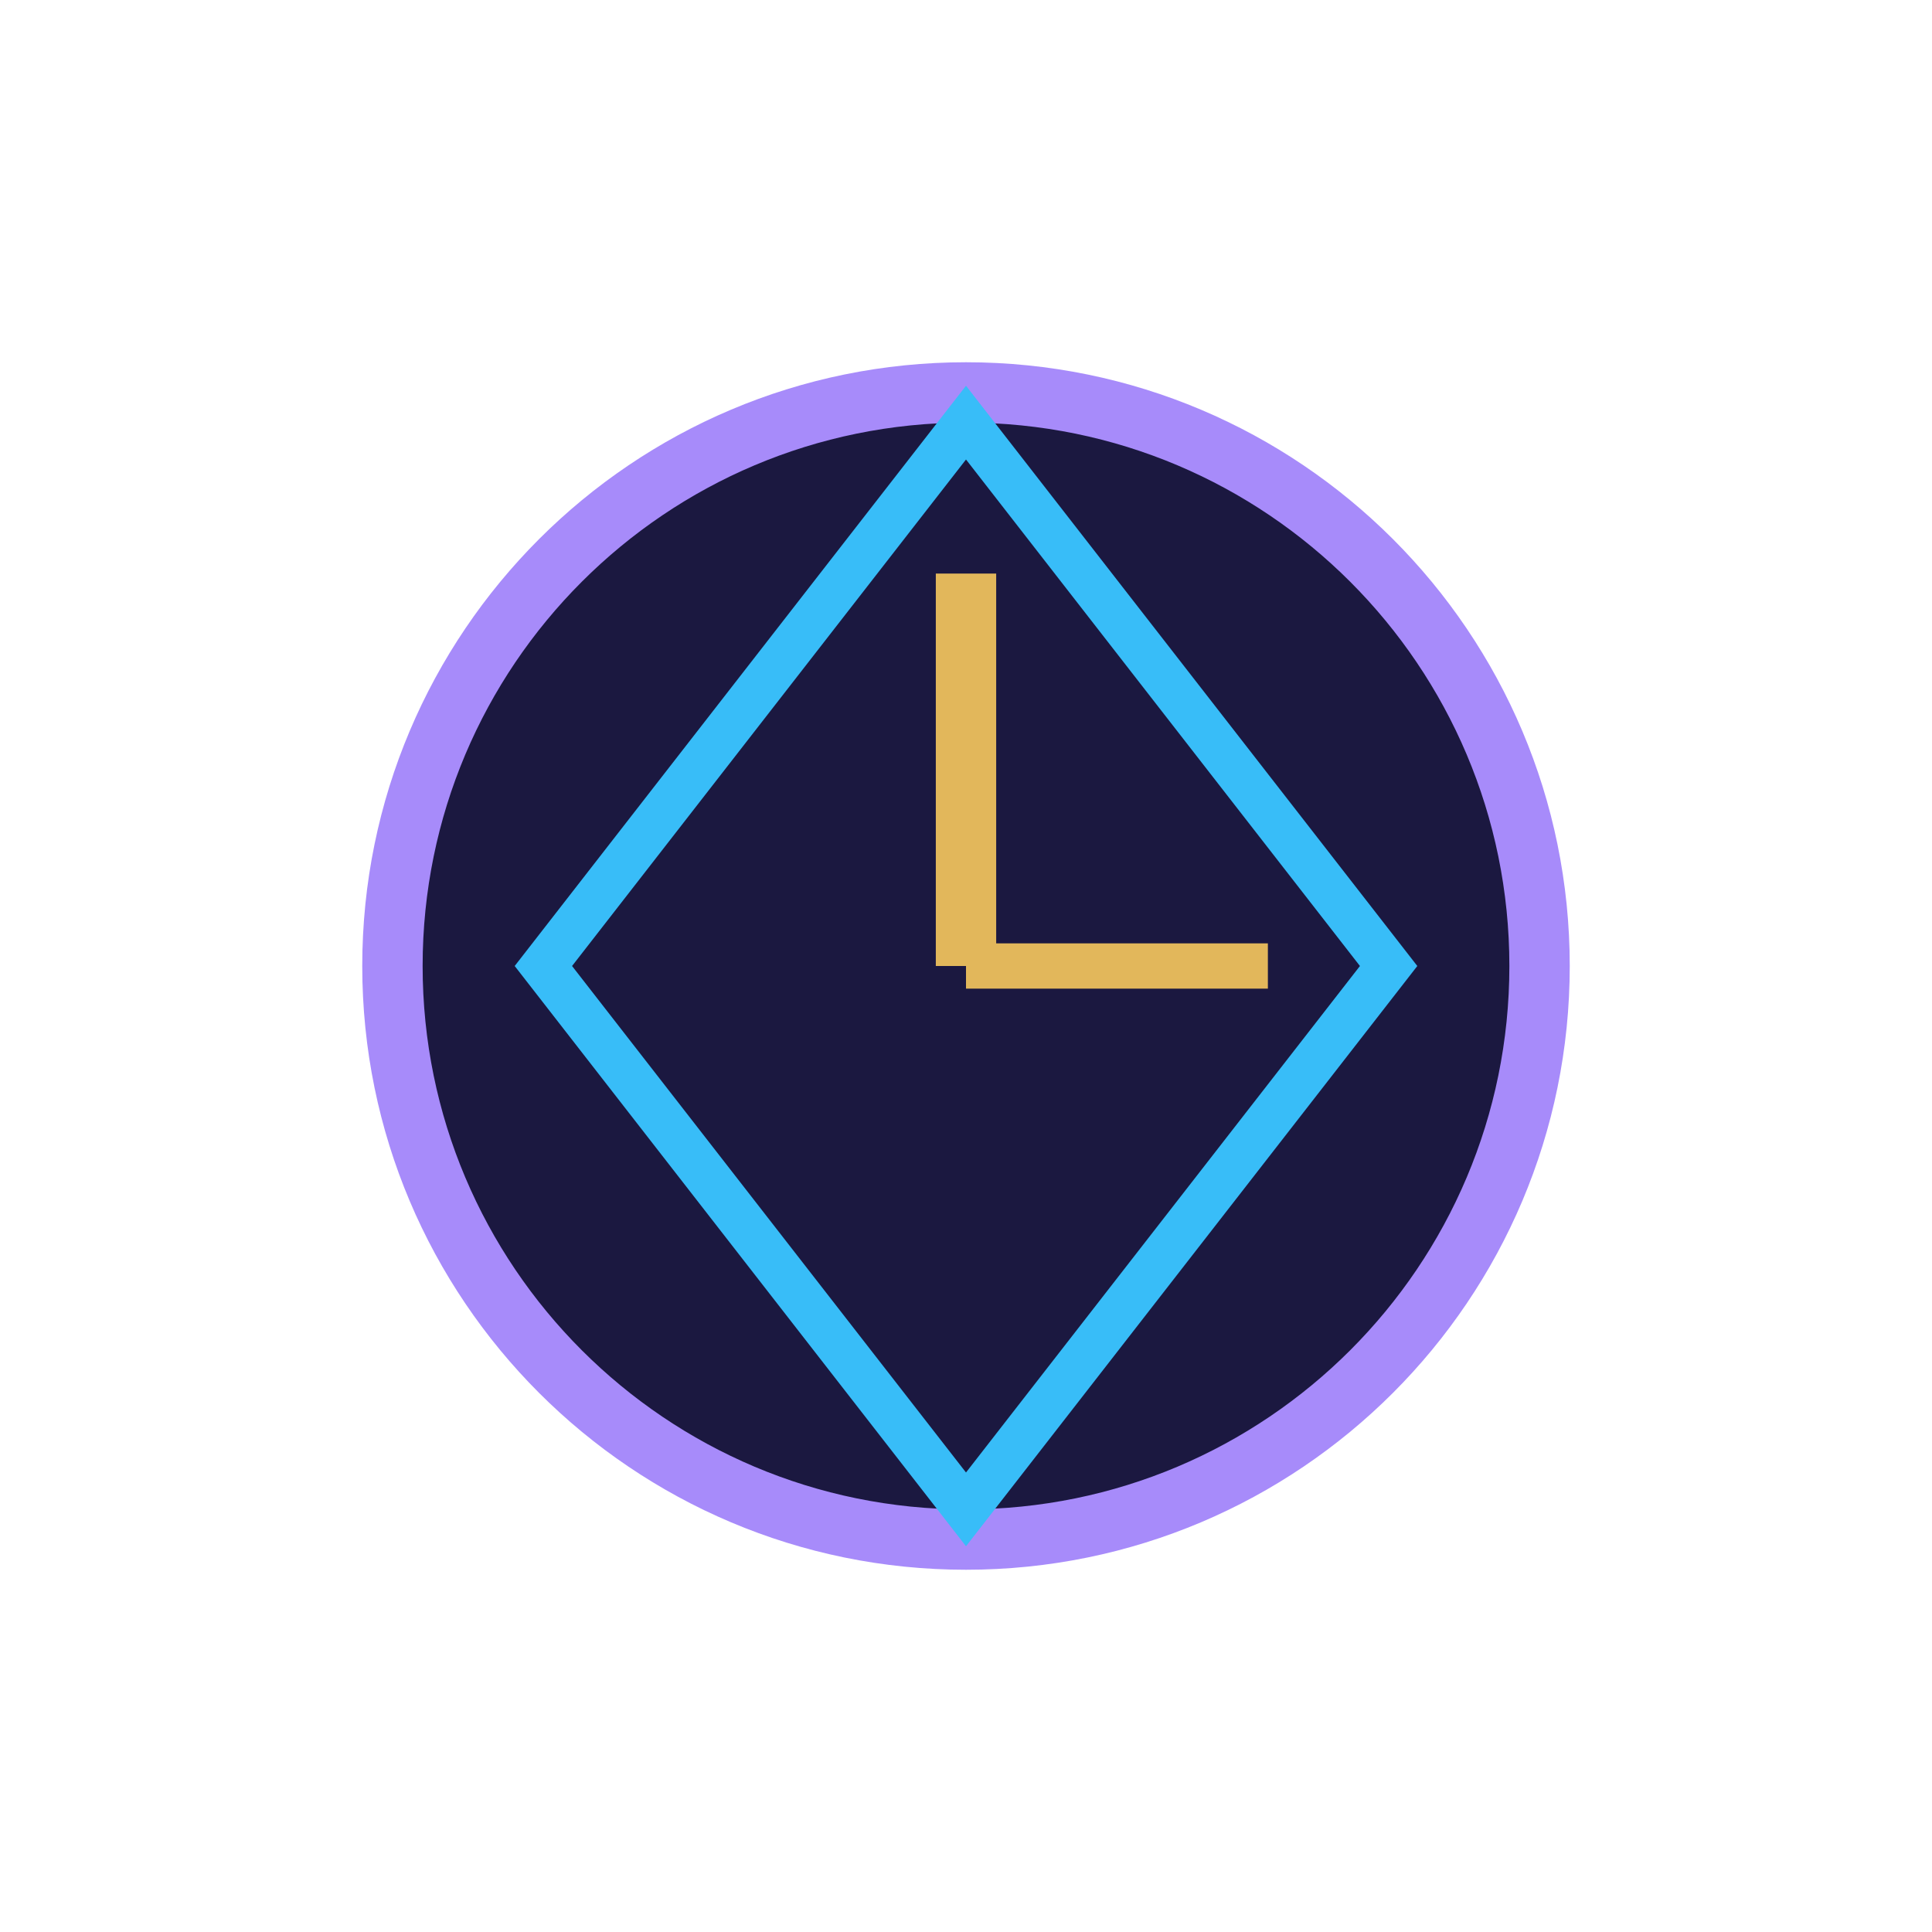
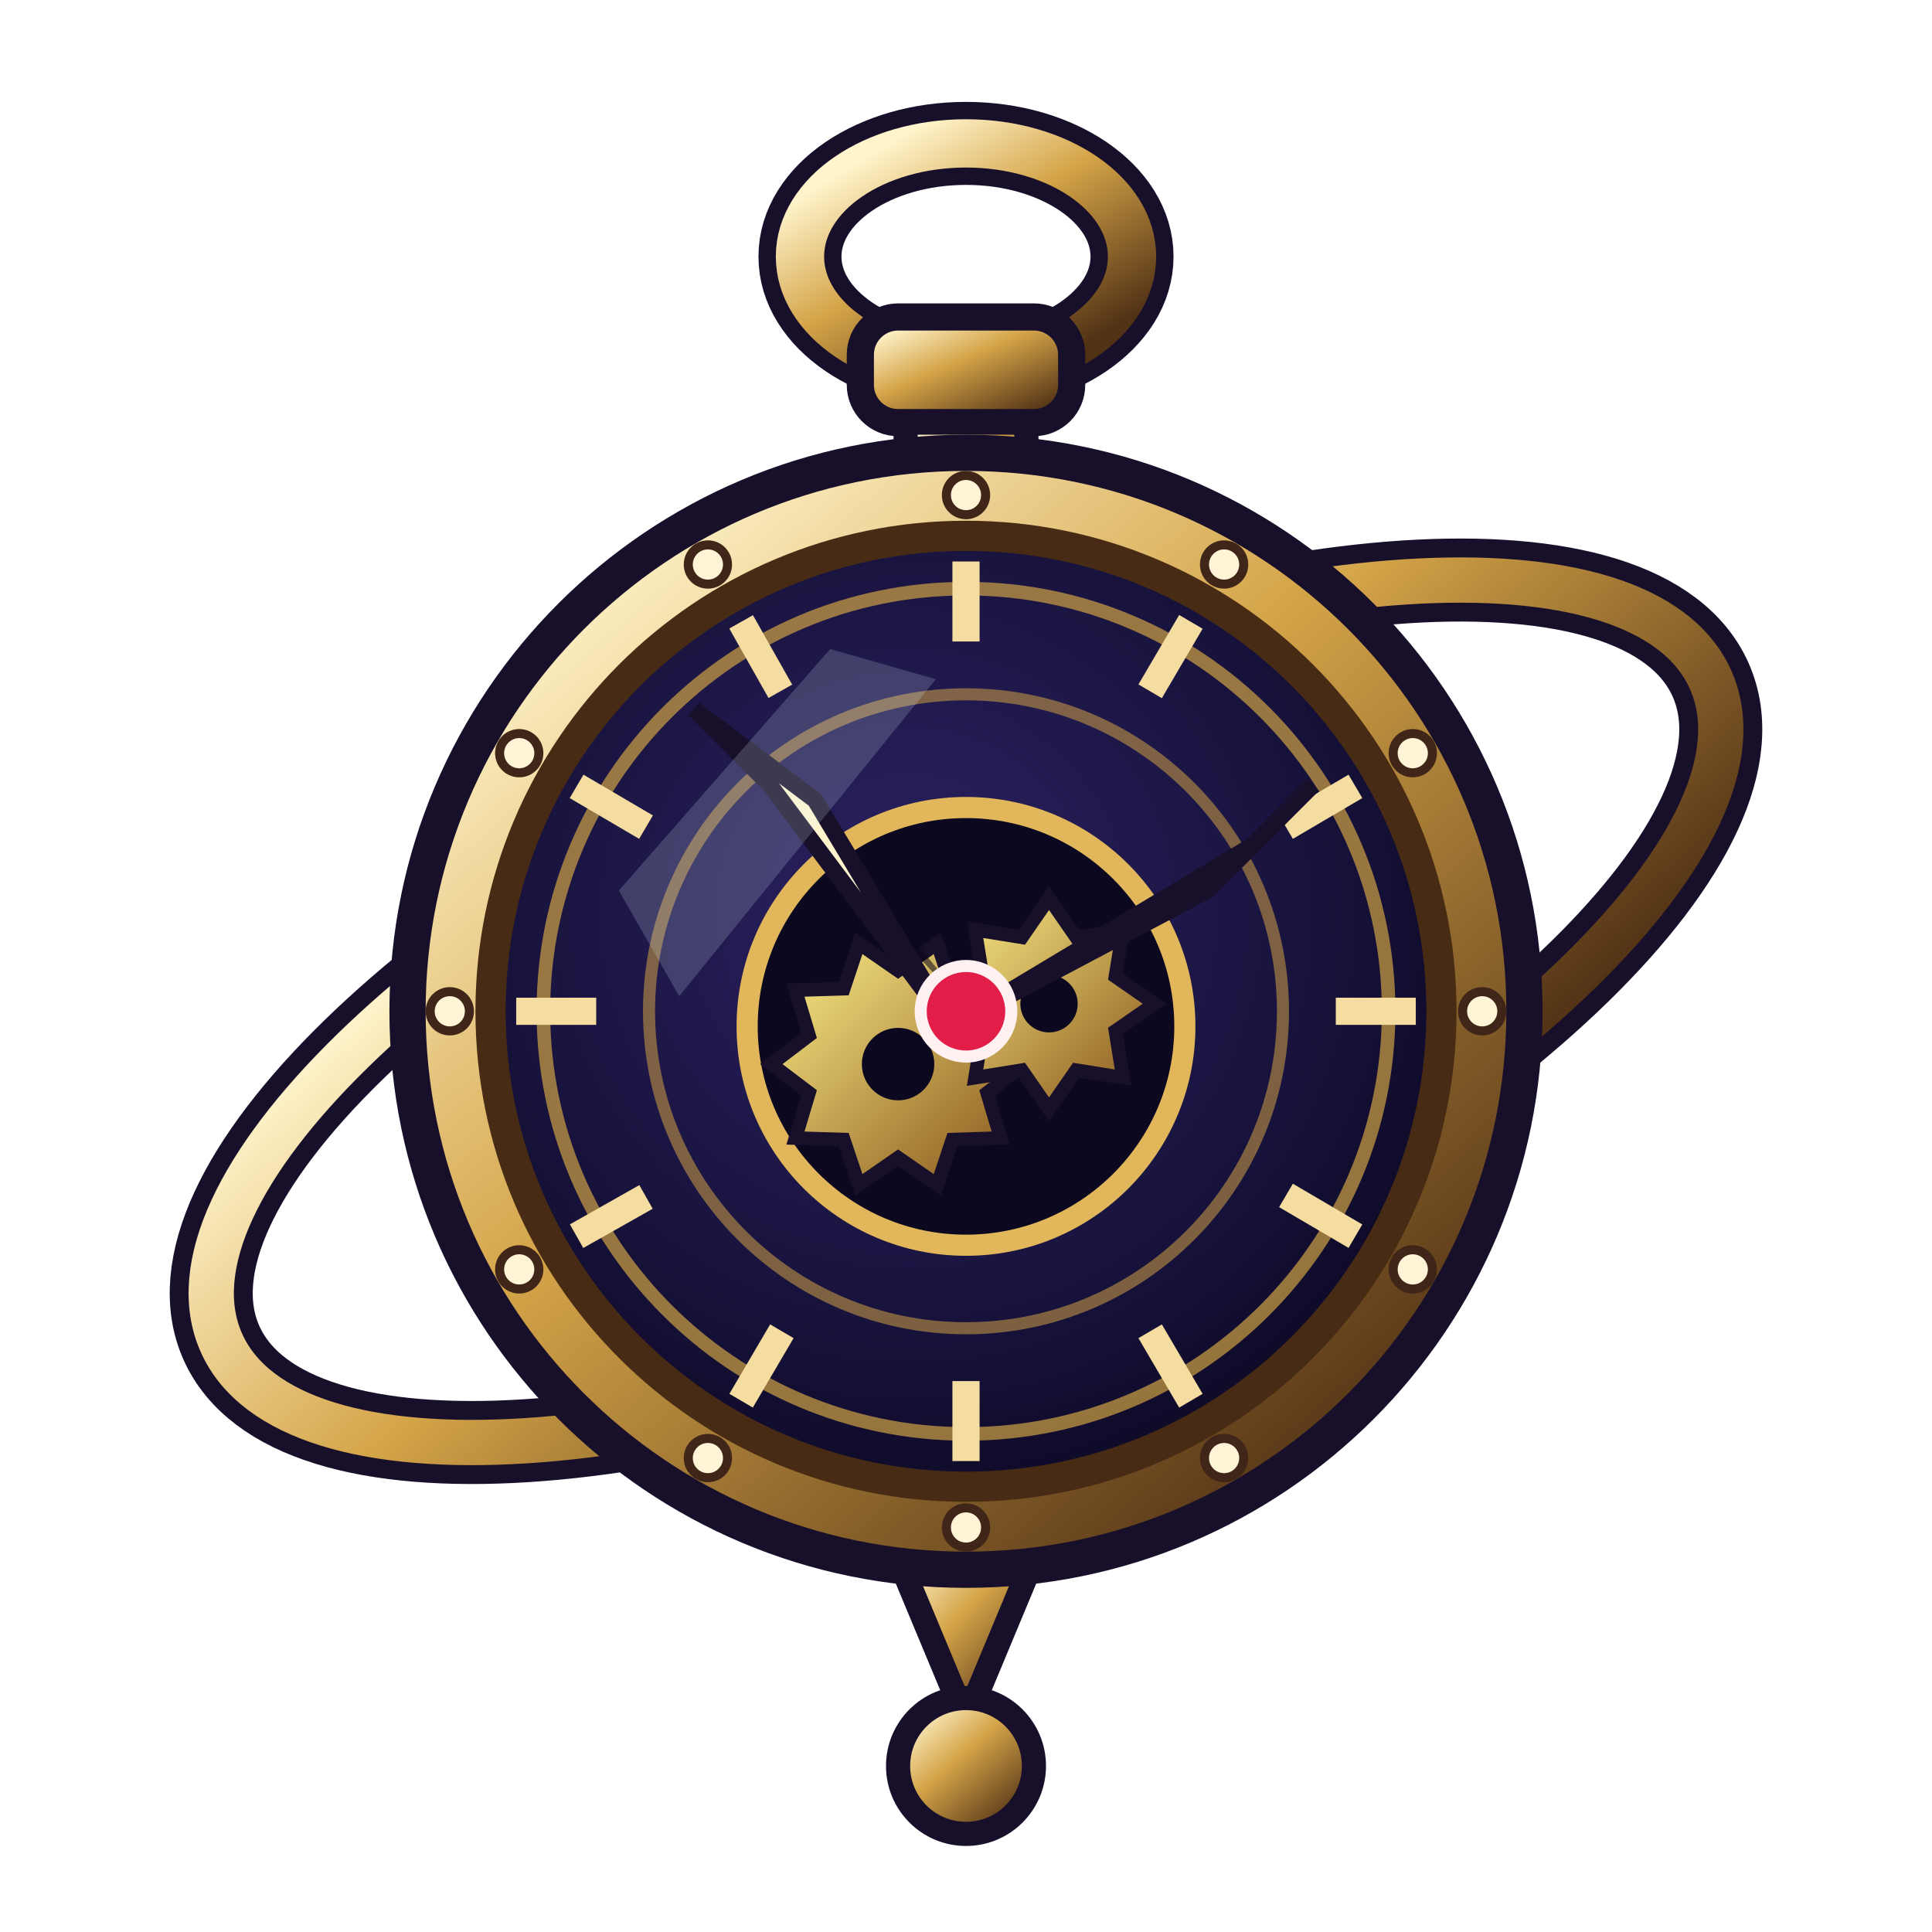
<svg xmlns="http://www.w3.org/2000/svg" viewBox="0 0 128 128" width="128" height="128">
-   <circle cx="64" cy="64" r="38" fill="#1b1840" stroke="#a78bfa" stroke-width="4" />
-   <polygon points="64,28 92,64 64,100 36,64" fill="none" stroke="#38bdf8" stroke-width="3" />
-   <line x1="64" y1="64" x2="64" y2="38" stroke="#e2b75b" stroke-width="4" />
-   <line x1="64" y1="64" x2="84" y2="64" stroke="#e2b75b" stroke-width="3" />
+   <defs>
+     <radialGradient id="dialBg" cx="44%" cy="40%" r="64%">
+       <stop offset="0%" stop-color="#2c2263" />
+       <stop offset="68%" stop-color="#17123b" />
+       <stop offset="100%" stop-color="#0d0924" />
+     </radialGradient>
+     <linearGradient id="brassCase" x1="0.15" y1="0.1" x2="0.85" y2="0.9">
+       <stop offset="0%" stop-color="#fff4cc" />
+       <stop offset="42%" stop-color="#d4a448" />
+       <stop offset="100%" stop-color="#523215" />
+     </linearGradient>
+     <linearGradient id="brassGear" x1="0" y1="0" x2="1" y2="1">
+       <stop offset="0%" stop-color="#fef08a" />
+       <stop offset="100%" stop-color="#855218" />
+     </linearGradient>
+   </defs>
+   <ellipse cx="64" cy="67" rx="54" ry="20" transform="rotate(-24 64 67)" fill="none" stroke="#18102b" stroke-width="5.5" />
+   <ellipse cx="64" cy="67" rx="54" ry="20" transform="rotate(-24 64 67)" fill="none" stroke="url(#brassCase)" stroke-width="3" />
+   <ellipse cx="64" cy="17" rx="11" ry="7.5" fill="none" stroke="#18102b" stroke-width="5.5" />
+   <ellipse cx="64" cy="17" rx="11" ry="7.5" fill="none" stroke="url(#brassCase)" stroke-width="3.2" />
+   <rect x="57" y="21" width="14" height="7" rx="2.5" fill="url(#brassCase)" stroke="#18102b" stroke-width="1.8" />
+   <rect x="60" y="28" width="8" height="6" fill="url(#brassCase)" stroke="#18102b" stroke-width="1.6" />
+   <polygon points="59,102 69,102 64,114" fill="url(#brassCase)" stroke="#18102b" stroke-width="1.6" />
+   <circle cx="64" cy="117" r="4.5" fill="url(#brassCase)" stroke="#18102b" stroke-width="1.6" />
+   <circle cx="64" cy="67" r="37" fill="url(#brassCase)" stroke="#18102b" stroke-width="2.4" />
+   <circle cx="64" cy="67" r="31.5" fill="url(#dialBg)" stroke="#472b14" stroke-width="2" />
+   <circle cx="64" cy="67" r="28" fill="none" stroke="#cfa144" stroke-width="0.9" opacity="0.7" />
+   <circle cx="64" cy="67" r="21" fill="none" stroke="#cfa144" stroke-width="0.8" opacity="0.55" />
+   <circle cx="64.0" cy="32.8" r="1.3" fill="#fff5d6" stroke="#3f2618" stroke-width="0.6" />
+   <line x1="64.0" y1="42.5" x2="64.0" y2="37.2" stroke="#f5dca0" stroke-width="1.8" />
+   <circle cx="81.1" cy="37.4" r="1.3" fill="#fff5d6" stroke="#3f2618" stroke-width="0.6" />
+   <line x1="76.2" y1="45.8" x2="78.9" y2="41.2" stroke="#f5dca0" stroke-width="1.8" />
+   <circle cx="93.6" cy="49.9" r="1.3" fill="#fff5d6" stroke="#3f2618" stroke-width="0.6" />
+   <line x1="85.2" y1="54.8" x2="89.8" y2="52.1" stroke="#f5dca0" stroke-width="1.8" />
+   <circle cx="98.2" cy="67.0" r="1.3" fill="#fff5d6" stroke="#3f2618" stroke-width="0.6" />
+   <line x1="88.5" y1="67.0" x2="93.8" y2="67.0" stroke="#f5dca0" stroke-width="1.8" />
+   <circle cx="93.6" cy="84.1" r="1.3" fill="#fff5d6" stroke="#3f2618" stroke-width="0.6" />
+   <line x1="85.2" y1="79.2" x2="89.8" y2="81.9" stroke="#f5dca0" stroke-width="1.8" />
+   <circle cx="81.1" cy="96.6" r="1.3" fill="#fff5d6" stroke="#3f2618" stroke-width="0.6" />
+   <line x1="76.2" y1="88.2" x2="78.9" y2="92.8" stroke="#f5dca0" stroke-width="1.8" />
+   <circle cx="64.0" cy="101.2" r="1.3" fill="#fff5d6" stroke="#3f2618" stroke-width="0.6" />
+   <line x1="64.0" y1="91.5" x2="64.0" y2="96.8" stroke="#f5dca0" stroke-width="1.8" />
+   <circle cx="46.9" cy="96.6" r="1.3" fill="#fff5d6" stroke="#3f2618" stroke-width="0.6" />
+   <line x1="51.8" y1="88.2" x2="49.1" y2="92.8" stroke="#f5dca0" stroke-width="1.8" />
+   <circle cx="34.4" cy="84.1" r="1.3" fill="#fff5d6" stroke="#3f2618" stroke-width="0.6" />
+   <line x1="42.8" y1="79.3" x2="38.2" y2="81.9" stroke="#f5dca0" stroke-width="1.8" />
+   <circle cx="29.8" cy="67.0" r="1.3" fill="#fff5d6" stroke="#3f2618" stroke-width="0.6" />
+   <line x1="39.5" y1="67.0" x2="34.2" y2="67.0" stroke="#f5dca0" stroke-width="1.8" />
+   <circle cx="34.4" cy="49.9" r="1.3" fill="#fff5d6" stroke="#3f2618" stroke-width="0.6" />
+   <line x1="42.8" y1="54.8" x2="38.2" y2="52.1" stroke="#f5dca0" stroke-width="1.8" />
+   <circle cx="46.9" cy="37.4" r="1.3" fill="#fff5d6" stroke="#3f2618" stroke-width="0.6" />
+   <line x1="51.7" y1="45.8" x2="49.1" y2="41.2" stroke="#f5dca0" stroke-width="1.8" />
+   <circle cx="64" cy="68" r="14.5" fill="#0b0820" stroke="#e2b75b" stroke-width="1.4" />
+   <polygon points="67.9,70.5 65.4,72.4 66.3,75.4 63.1,75.5 62.1,78.5 59.5,76.7 56.9,78.5 55.9,75.5 52.7,75.4 53.6,72.4 51.1,70.5 53.6,68.6 52.7,65.6 55.9,65.5 56.9,62.5 59.5,64.3 62.1,62.5 63.1,65.5 66.3,65.6 65.4,68.6" fill="url(#brassGear)" stroke="#18102b" stroke-width="0.9" />
+   <circle cx="59.5" cy="70.5" r="2.4" fill="#0b0820" />
+   <polygon points="76.5,66.5 73.9,68.3 74.4,71.4 71.3,70.9 69.5,73.5 67.7,70.9 64.6,71.4 65.1,68.3 62.5,66.5 65.1,64.7 64.6,61.6 67.7,62.1 69.5,59.5 71.3,62.1 74.4,61.6 73.9,64.7" fill="url(#brassGear)" stroke="#18102b" stroke-width="0.9" />
+   <circle cx="69.5" cy="66.5" r="1.9" fill="#0b0820" />
+   <polygon points="64,67 51,51 47,48 53,55" fill="#09061a" opacity="0.55" transform="translate(2 2)" />
+   <polygon points="63,68 51,52 46,47 54,53" fill="#fff4cc" stroke="#18102b" stroke-width="1.1" />
+   <polygon points="63,68 83,56 87,52 80,59" fill="#f2bd49" stroke="#18102b" stroke-width="1.1" />
+   <circle cx="64" cy="67" r="3" fill="#e11d48" stroke="#fff1f2" stroke-width="0.8" />
+   <path d="M41 59 L55 43 L62 45 L45 66 Z" fill="#e0f2fe" opacity="0.18" />
</svg>
